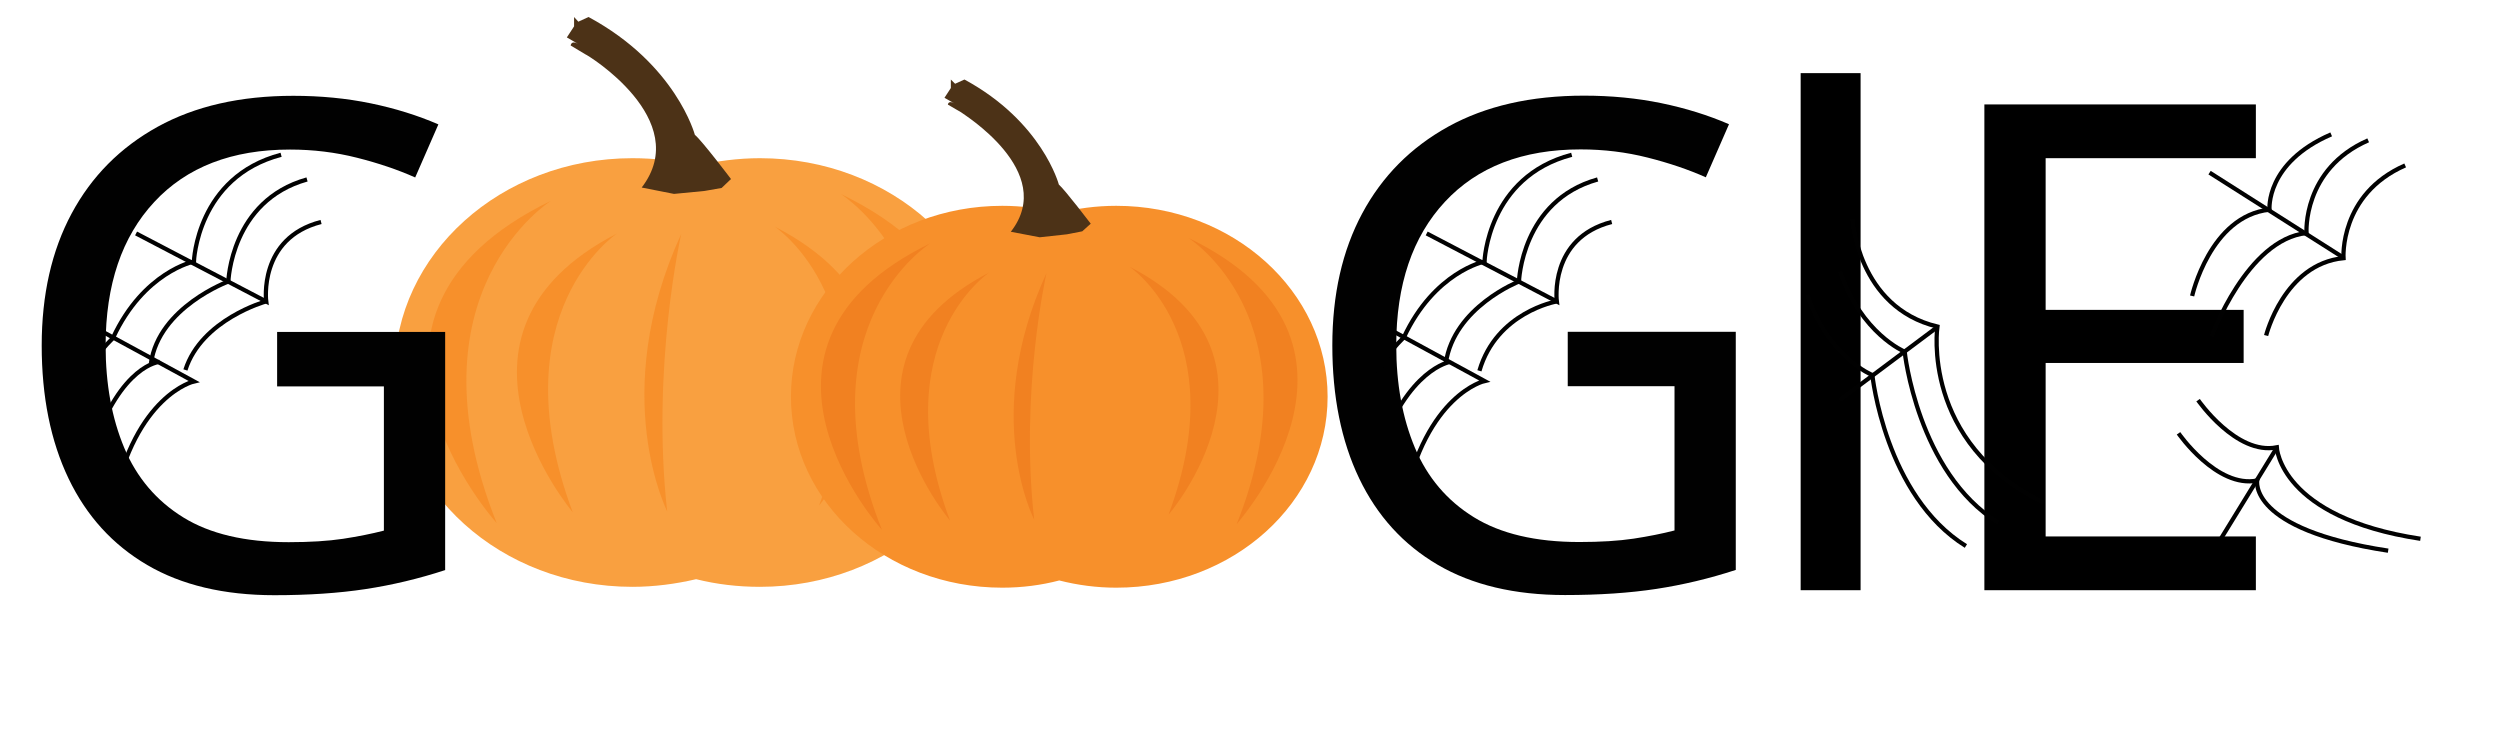
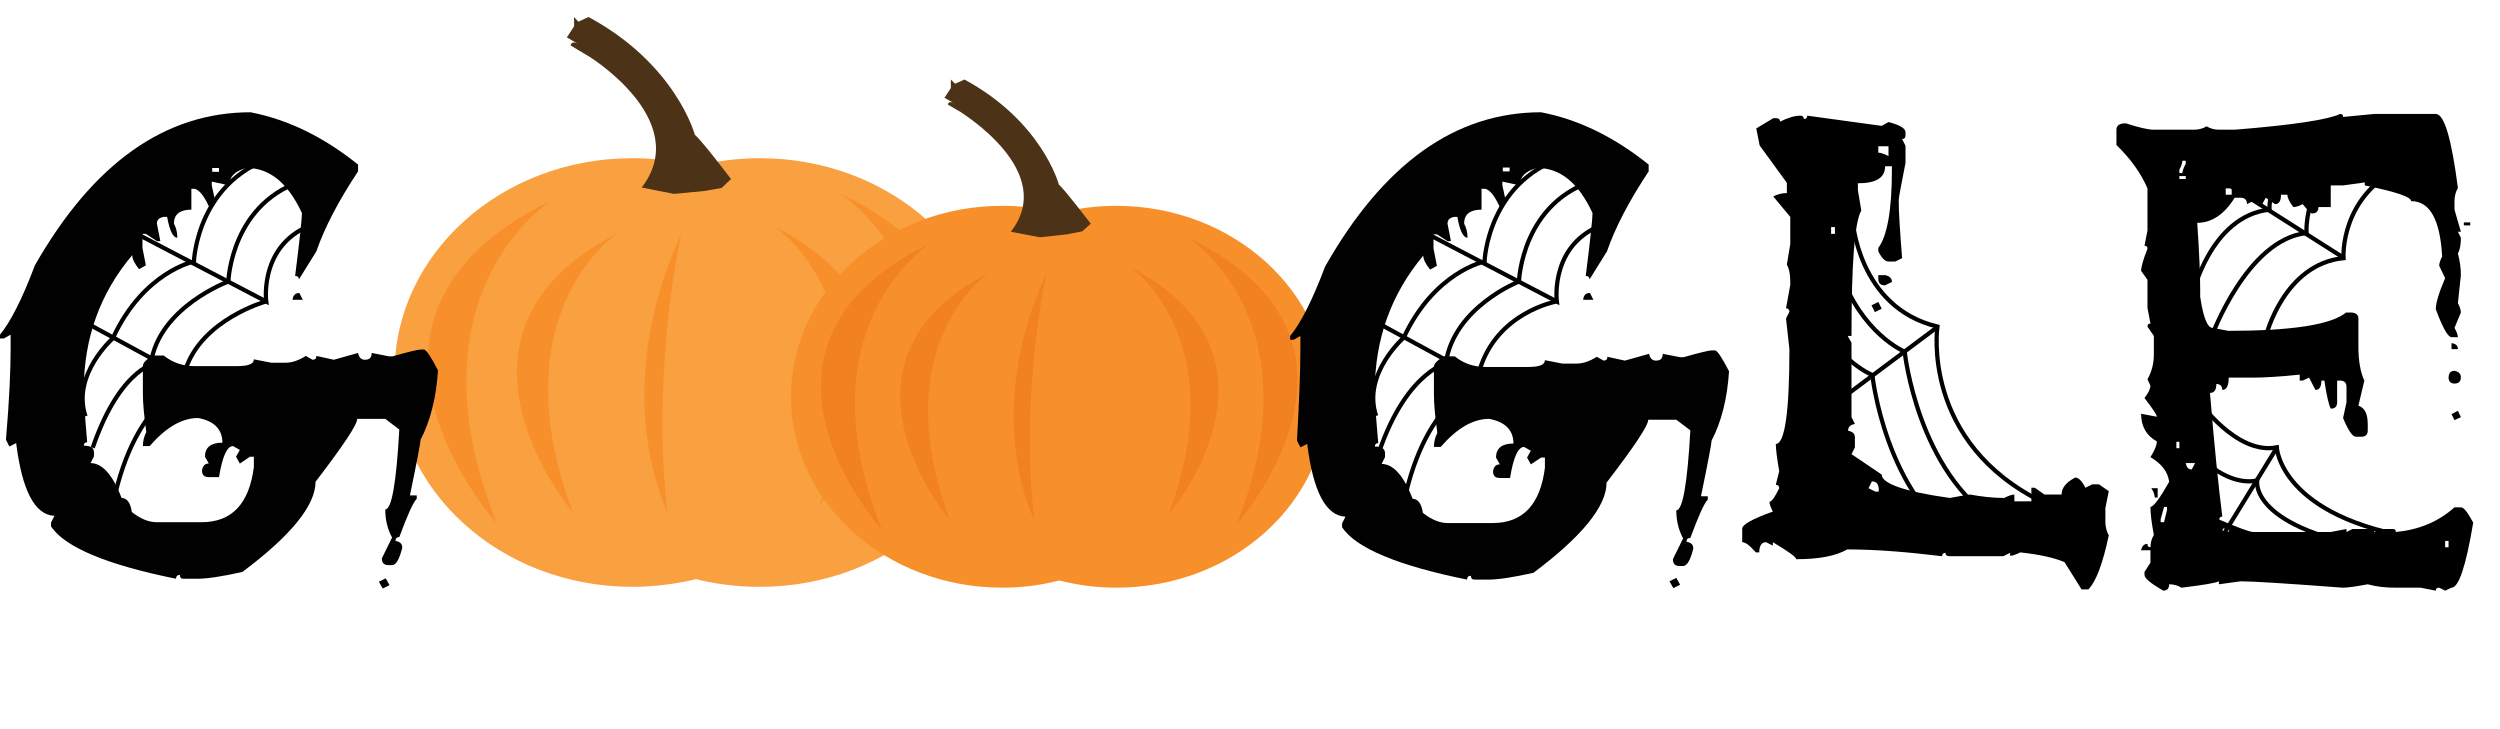
<svg xmlns="http://www.w3.org/2000/svg" version="1.1" id="Layer_1" x="0px" y="0px" viewBox="0 0 587.9 171.4" style="enable-background:new 0 0 587.9 171.4;" xml:space="preserve">
  <style type="text/css">
	.st0{fill:#F9A040;}
	.st1{fill:#F7902B;}
	.st2{fill:#4C3217;}
	.st3{fill:#F18121;}
- 	.st4{fill:#010101;}
- 	.st5{font-family:'Gorestep';}
- 	.st6{font-size:160px;}
- 	.st7{fill:none;stroke:#010101;stroke-miterlimit:10;}
+ 	.st4{enable-background:new    ;}
+ 	.st5{fill:#010101;}
+ 	.st6{fill:none;stroke:#010101;stroke-miterlimit:10;}
</style>
  <g id="Layer_1_1_">
    <path class="st0" d="M178.7,37.2c-5.2,0-10.3,0.7-15,1.8c-4.8-1.2-9.8-1.8-15-1.8c-30.9,0-55.9,22.6-55.9,50.4s25,50.4,55.9,50.4   c5.2,0,10.3-0.7,15-1.8c4.8,1.2,9.8,1.8,15,1.8c30.8,0,55.9-22.6,55.9-50.4S209.6,37.2,178.7,37.2z" />
    <path class="st1" d="M129.6,47.2c0,0-34.4,21.6-12.8,75.8C116.8,123,73,74.6,129.6,47.2z" />
    <path class="st1" d="M145.1,54.9c0,0-28,18.7-10.4,65.6C134.7,120.4,99.1,78.6,145.1,54.9z" />
    <path class="st2" d="M150.9,44.1l7.6,1.5l7.2-0.7l4-0.7l2.2-2.1c0,0-6.8-9-8.5-10.4c0,0-4.4-16.6-25-27.7L136,5.1L135,4v2.2   l-1.7,2.6l2.6,1.5c-1.6-0.9-1.7,0.4-1.7,0.4l3.5,2.1C137.8,12.7,163.2,28.1,150.9,44.1z" />
    <path class="st1" d="M197.7,45.6c0,0,34.4,21.6,12.8,75.8C210.5,121.4,254.4,73,197.7,45.6z" />
    <path class="st1" d="M182.2,53.3c0,0,28,18.7,10.4,65.6C192.6,118.9,228.2,77,182.2,53.3z" />
    <path class="st1" d="M160.2,55c0,0-7.1,31.3-3.3,65.3C157,120.3,142.8,93,160.2,55z" />
  </g>
  <g id="Layer_2">
    <path class="st1" d="M262.5,48.4c-4.7,0-9.2,0.6-13.4,1.7c-4.3-1.1-8.8-1.7-13.4-1.7c-27.5,0-49.7,20.1-49.7,44.9   s22.2,44.9,49.7,44.9c4.7,0,9.2-0.6,13.4-1.7c4.3,1.1,8.8,1.7,13.4,1.7c27.5,0,49.7-20.1,49.7-44.9S289.9,48.4,262.5,48.4z" />
    <path class="st3" d="M218.8,57.2c0,0-30.6,19.2-11.4,67.4C207.4,124.6,168.5,81.6,218.8,57.2z" />
    <path class="st3" d="M232.6,64.1c0,0-24.8,16.6-9.2,58.3C223.4,122.4,191.7,85.2,232.6,64.1z" />
    <path class="st2" d="M237.7,54.5l6.8,1.3l6.4-0.7l3.6-0.7l2-1.8c0,0-6.1-8-7.5-9.2c0,0-3.9-14.8-22.2-24.7l-2.2,1l-1-1v2l-1.5,2.3   l2.3,1.3c-1.4-0.8-1.5,0.3-1.5,0.3l3.1,1.8C226.1,26.6,248.8,40.3,237.7,54.5z" />
    <path class="st3" d="M279.4,55.9c0,0,30.6,19.2,11.4,67.4C290.7,123.2,329.7,80.2,279.4,55.9z" />
    <path class="st3" d="M265.6,62.7c0,0,24.8,16.6,9.2,58.3C274.9,121,306.5,83.8,265.6,62.7z" />
    <path class="st3" d="M246.1,64.2c0,0-6.3,27.8-2.9,58C243.2,122.2,230.6,98,246.1,64.2z" />
  </g>
  <g id="G_x27_s">
-     <text transform="matrix(1 0 0 1 4.149628e-02 138.3737)" class="st4 st5 st6">G</text>
-     <path class="st7" d="M32,54.9l30.6,16c0,0-1.9-14.9,12.9-18.7" />
-     <path class="st7" d="M72.2,42.2c-17.9,5-18.5,24-18.5,24s-16.3,6-18.2,19.2" />
-     <path class="st7" d="M66.1,36.4c-19.8,5.2-20.5,25.1-20.5,25.1s-11.8,2.4-19,17.9" />
-     <path class="st7" d="M62.5,70.9c0,0-15.1,4.2-18.9,16.1" />
-     <path class="st7" d="M18.2,74.8l27.4,14.9c0,0-13.7,3.1-19,28.7" />
-     <path class="st7" d="M26.7,79.4c0,0-9.9,8.6-6.6,18.5" />
-     <path class="st7" d="M37.5,85.1c0,0-9,0.6-15.7,20.2" />
-     <text transform="matrix(1 0 0 1 303.5449 138.3366)" class="st4 st5 st6">G</text>
-     <path class="st7" d="M335.5,54.9l30.6,16c0,0-1.9-14.9,12.9-18.7" />
-     <path class="st7" d="M375.7,42.2c-17.9,5-18.5,24-18.5,24s-15.3,6-17.2,19.2" />
-     <path class="st7" d="M369.6,36.4c-19.8,5.2-20.5,25.1-20.5,25.1s-11.8,2.4-19,17.9" />
-     <path class="st7" d="M366,70.9c0,0-14.1,2.5-18.1,16.3" />
-     <path class="st7" d="M321.7,74.7l27.4,14.9c0,0-13.7,3.1-19,28.7" />
-     <path class="st7" d="M330.2,79.3c0,0-9.9,8.6-6.6,18.5" />
-     <path class="st7" d="M341,85.1c0,0-10,1.6-16.7,21.2" />
+     <g class="st4">
+       <path class="st5" d="M58.9,26.4c8.8,1.7,17.2,5.8,25.3,12.3v1.6c-4.7,7.1-7.9,13.3-9.8,18.8l-4.1,6.6c0-0.5-0.3-0.8-0.9-0.8    c1.1-8.6,1.6-13.6,1.6-14.8c-3.3-7.1-7.6-10.6-13-10.6c-2.8,0.7-4.1,2.1-4.1,4.1l-4.1-0.9v0.9l0.9,4.1l-1.6,0.8    c-1.1-2.4-2.2-3.8-3.3-4.1H45v4.9c-2.7,0-4.1,1.1-4.1,3.3c0.5,0.9,0.8,2,0.8,3.3c-1,0-1.8-1.6-2.4-4.9h-0.8    c-1.1,0.2-1.6,0.7-1.6,1.6l0.8,4.1h-0.8L34.3,55h-0.8v3.3l0.8,4.1l-1.6,0.9c-1.1-1.4-1.6-2.4-1.6-3.3C23.5,69,19.7,79.6,19.7,91.8    v2.4l0.8,9.8c-0.5,0-0.8,0.3-0.8,0.8c1.6,0,2.4,0.5,2.4,1.6v0.9l-0.8,1.6c2.7,0,5.2,2.7,7.3,8.2c1.2,0,2.1,1.1,2.4,3.3    c2,1.6,4,2.4,5.8,2.4h10.6c7.1,0,11.2-4.3,12.3-13v-2.4h-0.9l-2.4,1.6l-0.9-1.6l0.9-1.6l-1.6-0.9c-1.4,0-2.5,2.4-3.3,7.3h-2.4    c-1.1,0-1.6-0.5-1.6-1.6c0.2-1.1,0.7-1.6,1.6-1.6l-0.9-1.6c0-2.2,1.4-3.3,4.1-3.3c0-3.1-1.9-5.1-5.7-5.8c-3.8,0-7.6,2.2-11.4,6.6    h-1.6c0-1.2,0.3-2.3,0.8-3.3c-0.5-3.7-0.8-6.7-0.8-9v-6.5c0-0.8,0.8-1.6,2.4-2.5h2.5c2.1,1.7,4.5,2.5,7.3,2.5h9.8    c2.8,0,4.1-0.5,4.1-1.6l4.1,0.8h3.3c1.5,0,3.1-0.5,4.8-1.6l1.6,0.9c0.6,0,0.9-0.3,0.9-0.9l4.1,0.9l5.7-1.6    c0.2,1.1,0.8,1.6,1.6,1.6c1.1,0,1.6-0.5,1.6-1.6l4.1,0.8h0.8c3.9-1.1,6-1.6,6.6-1.6h0.8c0.5,0,1.6,1.6,3.3,4.9    c-0.4,6.4-1.8,11.9-4.1,16.3c0,0.6-0.8,4.9-2.5,13.1h1.6v0.8c-0.9,0.9-2.2,3.9-4.1,9c-0.6,0-0.9,0.3-0.9,0.9    c1.1,0.2,1.6,0.7,1.6,1.6c-0.7,2.8-1.5,4.1-2.4,4.1h-0.8c-1.1,0-1.6-0.5-1.6-1.6l2.4-4.9c-1.1-2-1.6-4.2-1.6-6.6    c1.5,0,2.6-6.2,3.3-18.8l-3.3-2.5h-6.6c0,1.4-3.3,6.3-9.8,14.8c0,5.5-5.7,12.6-17.2,21.2c-4.9,1.1-8.4,1.6-10.6,1.6h-3.3    c-0.5,0-0.8-0.3-0.8-0.9c-0.6,0-0.9,0.3-0.9,0.9c-16.3-3.3-26.1-7.4-29.4-12.3v-0.9l0.8-1.6c-4.6-0.2-7.6-5.9-9-17.1l-1.6,0.8    l-0.8-1.6C2.2,94.1,2.5,87,2.5,82v-3.3l-1.6,0.9H0v-0.9c2.4-2.9,5.2-8.3,8.2-16.3C21.9,38.4,38.8,26.4,58.9,26.4z M49.9,39.5v0.9    h1.6v-0.9H49.9z M70.4,68.9l0.8,1.6h-2.4C68.9,69.5,69.4,68.9,70.4,68.9z M90.7,136l0.9,1.6l-1.6,0.8l-0.9-1.6L90.7,136z" />
+     </g>
+     <path class="st6" d="M32,54.9l30.6,16c0,0-1.9-14.9,12.9-18.7" />
+     <path class="st6" d="M72.2,42.2c-17.9,5-18.5,24-18.5,24s-16.3,6-18.2,19.2" />
+     <path class="st6" d="M66.1,36.4c-19.8,5.2-20.5,25.1-20.5,25.1s-11.8,2.4-19,17.9" />
+     <path class="st6" d="M62.5,70.9c0,0-15.1,4.2-18.9,16.1" />
+     <path class="st6" d="M18.2,74.8l27.4,14.9c0,0-13.7,3.1-19,28.7" />
+     <path class="st6" d="M26.7,79.4c0,0-9.9,8.6-6.6,18.5" />
+     <path class="st6" d="M37.5,85.1c0,0-9,0.6-15.7,20.2" />
+     <g class="st4">
+       <path class="st5" d="M362.4,26.4c8.8,1.7,17.2,5.8,25.3,12.3v1.6c-4.7,7.1-7.9,13.3-9.8,18.8l-4.1,6.6c0-0.5-0.3-0.8-0.9-0.8    c1.1-8.6,1.6-13.6,1.6-14.8c-3.3-7.1-7.6-10.6-13-10.6c-2.8,0.7-4.1,2.1-4.1,4.1l-4.1-0.9v0.9l0.9,4.1l-1.6,0.8    c-1.1-2.4-2.2-3.8-3.3-4.1h-0.9v4.9c-2.7,0-4.1,1.1-4.1,3.3c0.5,0.9,0.8,2,0.8,3.3c-1,0-1.8-1.6-2.4-4.9H342    c-1.1,0.2-1.6,0.7-1.6,1.6l0.8,4.1h-0.8l-2.5-1.6h-0.8v3.3l0.8,4.1l-1.6,0.9c-1.1-1.4-1.6-2.4-1.6-3.3    c-7.6,9.1-11.4,19.7-11.4,31.9v2.4l0.8,9.8c-0.5,0-0.8,0.3-0.8,0.8c1.6,0,2.4,0.5,2.4,1.6v0.9l-0.8,1.6c2.7,0,5.2,2.7,7.3,8.2    c1.2,0,2.1,1.1,2.4,3.3c2,1.6,4,2.4,5.8,2.4H351c7.1,0,11.2-4.3,12.3-13v-2.4h-0.9l-2.4,1.6l-0.9-1.6l0.9-1.6l-1.6-0.9    c-1.4,0-2.5,2.4-3.3,7.3h-2.4c-1.1,0-1.6-0.5-1.6-1.6c0.2-1.1,0.7-1.6,1.6-1.6l-0.9-1.6c0-2.2,1.4-3.3,4.1-3.3    c0-3.1-1.9-5.1-5.7-5.8c-3.8,0-7.6,2.2-11.4,6.6h-1.6c0-1.2,0.3-2.3,0.8-3.3c-0.5-3.7-0.8-6.7-0.8-9v-6.5c0-0.8,0.8-1.6,2.4-2.5    h2.5c2.1,1.7,4.5,2.5,7.3,2.5h9.8c2.8,0,4.1-0.5,4.1-1.6l4.1,0.8h3.3c1.5,0,3.1-0.5,4.8-1.6l1.6,0.9c0.6,0,0.9-0.3,0.9-0.9    l4.1,0.9l5.7-1.6c0.2,1.1,0.8,1.6,1.6,1.6c1.1,0,1.6-0.5,1.6-1.6l4.1,0.8h0.8c3.9-1.1,6-1.6,6.6-1.6h0.8c0.5,0,1.6,1.6,3.3,4.9    c-0.4,6.4-1.8,11.9-4.1,16.3c0,0.6-0.8,4.9-2.5,13.1h1.6v0.8c-0.9,0.9-2.2,3.9-4.1,9c-0.6,0-0.9,0.3-0.9,0.9    c1.1,0.2,1.6,0.7,1.6,1.6c-0.7,2.8-1.5,4.1-2.4,4.1h-0.8c-1.1,0-1.6-0.5-1.6-1.6l2.4-4.9c-1.1-2-1.6-4.2-1.6-6.6    c1.5,0,2.6-6.2,3.3-18.8l-3.3-2.5h-6.6c0,1.4-3.3,6.3-9.8,14.8c0,5.5-5.7,12.6-17.2,21.2c-4.9,1.1-8.4,1.6-10.6,1.6h-3.3    c-0.5,0-0.8-0.3-0.8-0.9c-0.6,0-0.9,0.3-0.9,0.9c-16.3-3.3-26.1-7.4-29.4-12.3v-0.9l0.8-1.6c-4.6-0.2-7.6-5.9-9-17.1l-1.6,0.8    l-0.8-1.6c0.5-9.1,0.8-16.2,0.8-21.3v-3.3l-1.6,0.9h-0.8v-0.9c2.4-2.9,5.2-8.3,8.2-16.3C325.4,38.4,342.3,26.4,362.4,26.4z     M353.4,39.4v0.9h1.6v-0.9H353.4z M373.9,68.9l0.8,1.6h-2.4C372.4,69.4,372.9,68.9,373.9,68.9z M394.2,135.9l0.9,1.6l-1.6,0.8    l-0.9-1.6L394.2,135.9z" />
+     </g>
+     <path class="st6" d="M335.5,54.9l30.6,16c0,0-1.9-14.9,12.9-18.7" />
+     <path class="st6" d="M375.7,42.2c-17.9,5-18.5,24-18.5,24s-15.3,6-17.2,19.2" />
+     <path class="st6" d="M369.6,36.4c-19.8,5.2-20.5,25.1-20.5,25.1s-11.8,2.4-19,17.9" />
+     <path class="st6" d="M366,70.9c0,0-14.1,2.5-18.1,16.3" />
+     <path class="st6" d="M321.7,74.7l27.4,14.9c0,0-13.7,3.1-19,28.7" />
+     <path class="st6" d="M330.2,79.3c0,0-9.9,8.6-6.6,18.5" />
+     <path class="st6" d="M341,85.1c0,0-10,1.6-16.7,21.2" />
  </g>
  <g id="LE">
-     <text transform="matrix(1 0 0 1 409.8488 138.7919)" class="st5 st6">lE</text>
-     <path class="st7" d="M435.6,51.4c0,0,1.2,20.9,20,25.4c0,0-4,27.3,25,41.4" />
-     <line class="st7" x1="455.6" y1="76.9" x2="432.6" y2="94.1" />
-     <path class="st7" d="M469.9,122.9c-19-11.8-22-40.2-22-40.2s-10.2-4.2-15.2-18.9" />
-     <path class="st7" d="M462.3,128.4c-19-11.8-22-40.2-22-40.2S430,84.1,425,69.3" />
-     <path class="st7" d="M532.9,78.9c0,0,4.2-16.8,18.2-18.2c0,0-1-15,14.5-21.8" />
-     <line class="st7" x1="551.1" y1="60.6" x2="519.6" y2="40.6" />
-     <path class="st7" d="M520.1,79.1c0,0,8.3-22.8,22.3-24.3c0,0-1-15,14.5-21.8" />
-     <path class="st7" d="M515.5,69.6c0,0,4.2-18.8,18.2-20.3c0,0-1-11,14.5-17.7" />
-     <path class="st7" d="M516.9,94.1c0,0,9,13,18.5,11.1c0,0,0.8,16.5,33.8,21.5" />
-     <line class="st7" x1="535.4" y1="105.3" x2="522.2" y2="126.8" />
-     <path class="st7" d="M512.3,101.9c0,0,9,13,18.5,11.1c0,0-2.2,11.5,30.8,16.5" />
+     <g class="st4">
+       <path d="M423.4,27.2c0.5,0,0.8,0.3,0.8,0.8c0.5,0,0.8-0.3,0.8-0.8l17.5,2.4l1.6-0.9c2.7,0.7,4,1.5,4,2.4v0.8    c0,0.5-0.3,0.8-0.8,0.8l0.8,1.6v4c-1,5.2-1.6,8.1-1.6,8.8c0,2.8,0.3,7.3,0.8,13.6l-1.6,0.8h-1.6c-0.8,0-1.6-0.8-2.4-2.4v-0.8    c2.1-2.8,3.2-8.9,3.2-18.4v-0.8h-1.6c0,2.7-2.1,4-6.4,4v1.6l0.8,4.8c-1.6,2.8-2.3,12.6-2.3,29.5h-0.9l0.9,1.6v17.5l0.8,1.6    c-1.1,0.2-1.6,0.7-1.6,1.6c1.1,0.2,1.6,0.7,1.6,1.6v2.3l-0.8,1.6l7.1,4.8c0,2.1,5.3,4,16,5.5c2.8-0.5,4.3-0.8,4.8-0.8    c2.8,0.5,5.4,0.8,8,0.8c1-0.5,1.8-0.8,2.4-0.8v1.6h4v-3.2h0.8l2.3,1.6h4c0-1.6,1.1-2.9,3.2-4c0.8,0,1.6,0.8,2.4,2.4l1.6-0.8h1.6    l2.3,1.6l-0.8,4v3.2c0,1.2,0.3,2.3,0.8,3.2c-1.4,6.6-3,10.9-4.8,12.7h-1.6l-4-6.4c-2.3-1-5.8-1.8-10.4-2.3c-1,0.5-1.8,0.8-2.4,0.8    V130l-1.6,0.8h-12.7c-0.6,0-0.9-0.3-0.9-0.8c-0.5,0-0.8,0.3-0.8,0.8c-8.2-1-15.7-1.6-22.3-1.6c-2.8,1.6-6.8,2.3-12,2.3    c0-0.5-1.8-1.8-5.5-4v0.8l-1.6-0.8c-1,0-1.6,0.8-1.6,2.4h-0.8c-1.4-1.6-2.4-2.4-3.2-2.4v-3.2c0-0.9,2.4-2.3,7.2-4    c-0.5-1-0.8-1.8-0.8-2.3c0.5,0,1.3-1.1,2.3-3.2c0-0.5-0.3-0.8-0.8-0.8l0.8-3.2c-0.5-2.9-0.8-5.1-0.8-6.4c2.1,0,3.2-7.4,3.2-22.3    l-0.8-7.2l0.8-1.6c0-0.5-0.3-0.8-0.8-0.8L421,67v-0.8c0-1.8-0.3-3.1-0.8-4l0.8-4.8v-6.4l-4-4.8c0.9-0.5,2-0.8,3.2-0.8v-2.4    l-6.4-8.8l-0.8-4l4-2.4h0.8c0.5,0,0.8,0.3,0.8,0.8C420.4,27.7,422,27.2,423.4,27.2z M430.6,53.5V55h0.9v-1.6H430.6z M440.2,113.2    l-0.8,1.6l1.6,0.8h0.8v-0.8C441.7,113.8,441.2,113.2,440.2,113.2z M441.7,71l0.8,1.6l-1.6,0.8l-0.8-1.6L441.7,71z M441.7,34.3v1.6    c0.6,0,1.4,0.3,2.4,0.8v-2.3H441.7z M441.7,64.7h1.6c1,0.2,1.6,0.7,1.6,1.6l-1.6,0.8c-1.1,0-1.6-0.5-1.6-1.6V64.7z" />
+       <path d="M550.3,26.8c0.5,0,0.7,0.2,0.7,0.7l7.3-0.7h14.5c2,0,3.7,5.8,5.2,17.4c-0.5,0.9-0.8,1.9-0.8,3v2.1l1.5,5.2H578l0.7,1.4    c0,1.6-0.2,2.8-0.7,3.7c0.5,1.9,0.7,3.6,0.7,5.1l-0.7,6.6c0.5,0.9,0.7,1.7,0.7,2.2l-1.5,3.6c0.5,0.9,0.8,1.7,0.8,2.2h-1.5    c-0.8,0-2.1-2.2-3.7-6.6c0-1.4,0.7-3.8,2.2-7.3l-1.4-2.9c0-0.5,0.2-1.2,0.7-2.2c-0.5-8.7-2.9-13-7.3-13c0-1-3.6-2.2-10.9-3.7v-0.7    l-5.1,0.7h-2.9v5.1h-2.9c0,1-0.5,1.5-1.5,1.5c-0.3,0-1-0.7-2.2-2.2c-0.9,0.5-1.7,0.7-2.2,0.7c-0.9-1.2-1.4-2.2-1.4-2.9h-1.5    c0,1.5-0.5,2.2-1.4,2.2l-2.2-1.5l-0.8,1.5l-1.4-0.7h-0.8l-1.4,0.7c0-1-0.5-1.5-1.5-1.5h-1.4c-2.4,3.9-5.4,5.9-8.8,5.9    c0.5,7.2,0.7,12.6,0.7,15.9v1.5c0.7,4.8,1.7,7.3,2.9,7.3l3.7,0.7c14.8,0,24.1-1.4,27.7-4.3h1.4c1,0.1,1.5,0.6,1.5,1.4v6.6    c0,3.4,0.5,6.1,1.4,8l-1.4,5.9c1.5,0.5,2.2,1.9,2.2,4.4v1.4c0,1-0.5,1.5-1.5,1.5H554c-0.8,0-1.8-1.5-3-4.4l0.8-3.7v-3.6    c0-1-0.5-1.5-1.5-1.5h-0.7v5.1c0,1-0.5,1.5-1.5,1.5c-0.5-1-1-3.2-1.5-6.6h-0.7c0,1.5-0.5,2.2-1.4,2.2l-1.5-2.9l-1.5,0.7h-0.7v-1.4    c-4.8,0.5-8.5,0.7-10.9,0.7h-5.8c0,1.9-0.5,2.9-1.5,2.9c0-0.9-0.5-1.4-1.4-1.4c0,1.4-0.5,2.1-1.5,2.1c1,12.2,2,22,2.9,29.1    c-0.5,0-0.7,0.2-0.7,0.7c4.5,1.9,7.1,2.9,8,2.9h18.2l3.7-0.7v0.7l1.4-0.7h4.4c0.5,0,0.7,0.2,0.7,0.7l1.5-0.7h2.9    c0.5,0,0.7,0.2,0.7,0.7c5.4-0.5,10-2.4,13.8-5.8h1.5c0.7,0,1.6,1.2,2.9,3.6c-1.7,10.2-3.4,15.3-5.1,15.3l-1.5,0.7l-1.4-0.7    c-0.5,0-0.8,0.2-0.8,0.7l-3.6-0.7h-5.9c-2.6,0-4.7-0.3-6.5-0.8c-2.7,0.5-4.6,0.8-5.9,0.8c-13.2-1-21.2-1.5-24-1.5l-5.1,0.7v-0.7    c-0.8,0.4-3.8,0.9-8.8,1.5c-0.8-0.5-1.8-0.8-2.9-0.8c0,1-0.5,1.5-1.4,1.5c-2.9-1.7-4.4-2.9-4.4-3.7v-0.7l1.4-2.2v-2.9h-2.2    c0.2-1,0.7-1.5,1.5-1.5c0,0.5,0.2,0.8,0.7,0.8c0-1.1,0.3-2.1,0.8-2.9c-0.5-2.7-0.8-4.8-0.8-6.6c0.7,0,2.2-2,4.4-5.9    c-0.3-2.3-1.7-4.2-4.4-5.8c1-1.6,1.5-2.8,1.5-3.7c-2.4-1.3-3.7-3.5-3.7-6.5l3.7,0.7c0-0.5-1-1.9-2.9-4.4c0.9-1.2,1.4-2.2,1.4-2.9    l-0.7-1.5c1-1.8,1.5-3.7,1.5-5.8v-4.4l-1.5-2.2c0-0.5,0.2-0.7,0.7-0.7l-0.7-3.7v-6.6l-1.5-2.1c0-0.9,0.5-2.7,1.5-5.2    c0-0.5-0.2-0.7-0.7-0.7l0.7-3.6V44.3c-1.5-3.5-3.9-6.9-7.3-10.2v-3.6c0-1,0.7-1.5,2.2-1.5c3.1,1,5.3,1.5,6.6,1.5h9.5    c1.1,0,2.1-0.3,2.9-0.8c0.8,0.5,1.8,0.8,2.9,0.8h3.7C539.4,29.4,547.6,28.1,550.3,26.8z M505.9,114.8h1.5v2.2h-0.7    C506.7,116.5,506.5,115.7,505.9,114.8z M508.9,119.2l-0.8,2.9v0.7h0.8l0.7-2.9v-0.7H508.9z M511.8,103.9v1.5h0.7v-1.5H511.8z     M513.2,37.8c0,0.5-0.2,1.2-0.7,2.1v0.8h0.7c0-0.5,0.3-1.2,0.8-2.2v-0.7H513.2z M512.5,41.4v0.7h1.5v-0.7H512.5z M514,108.9    c0.2,1,0.6,1.5,1.4,1.5l0.8-1.5H514z M522.7,124.3v0.7h1.5v-0.7H522.7z M523.4,44.3v1.5h1.4v-1.5H523.4z M575,127.2v1.5h0.8v-1.5    H575z M577.2,87.2c1,0.2,1.5,0.7,1.5,1.5c0,1-0.5,1.5-1.5,1.5c-0.9,0-1.4-0.5-1.4-1.5C575.9,87.6,576.4,87.2,577.2,87.2z     M576.5,80.7c1,0.1,1.5,0.6,1.5,1.4h-1.5V80.7z M578,96.6l0.7,1.5l-1.5,0.7l-0.7-1.4L578,96.6z M579.4,52.3h1.5V53h-1.5V52.3z" />
+     </g>
+     <path class="st6" d="M435.6,51.4c0,0,1.2,20.9,20,25.4c0,0-4,27.3,25,41.4" />
+     <line class="st6" x1="455.6" y1="76.9" x2="432.6" y2="94.1" />
+     <path class="st6" d="M469.9,122.9c-19-11.8-22-40.2-22-40.2s-10.2-4.2-15.2-18.9" />
+     <path class="st6" d="M462.3,128.4c-19-11.8-22-40.2-22-40.2S430,84.1,425,69.3" />
+     <path class="st6" d="M532.9,78.9c0,0,4.2-16.8,18.2-18.2c0,0-1-15,14.5-21.8" />
+     <line class="st6" x1="551.1" y1="60.6" x2="519.6" y2="40.6" />
+     <path class="st6" d="M520.1,79.1c0,0,8.3-22.8,22.3-24.3c0,0-1-15,14.5-21.8" />
+     <path class="st6" d="M515.5,69.6c0,0,4.2-18.8,18.2-20.3c0,0-1-11,14.5-17.7" />
+     <path class="st6" d="M516.9,94.1c0,0,9,13,18.5,11.1c0,0,0.8,16.5,33.8,21.5" />
+     <line class="st6" x1="535.4" y1="105.3" x2="522.2" y2="126.8" />
+     <path class="st6" d="M512.3,101.9c0,0,9,13,18.5,11.1c0,0-2.2,11.5,30.8,16.5" />
  </g>
</svg>
